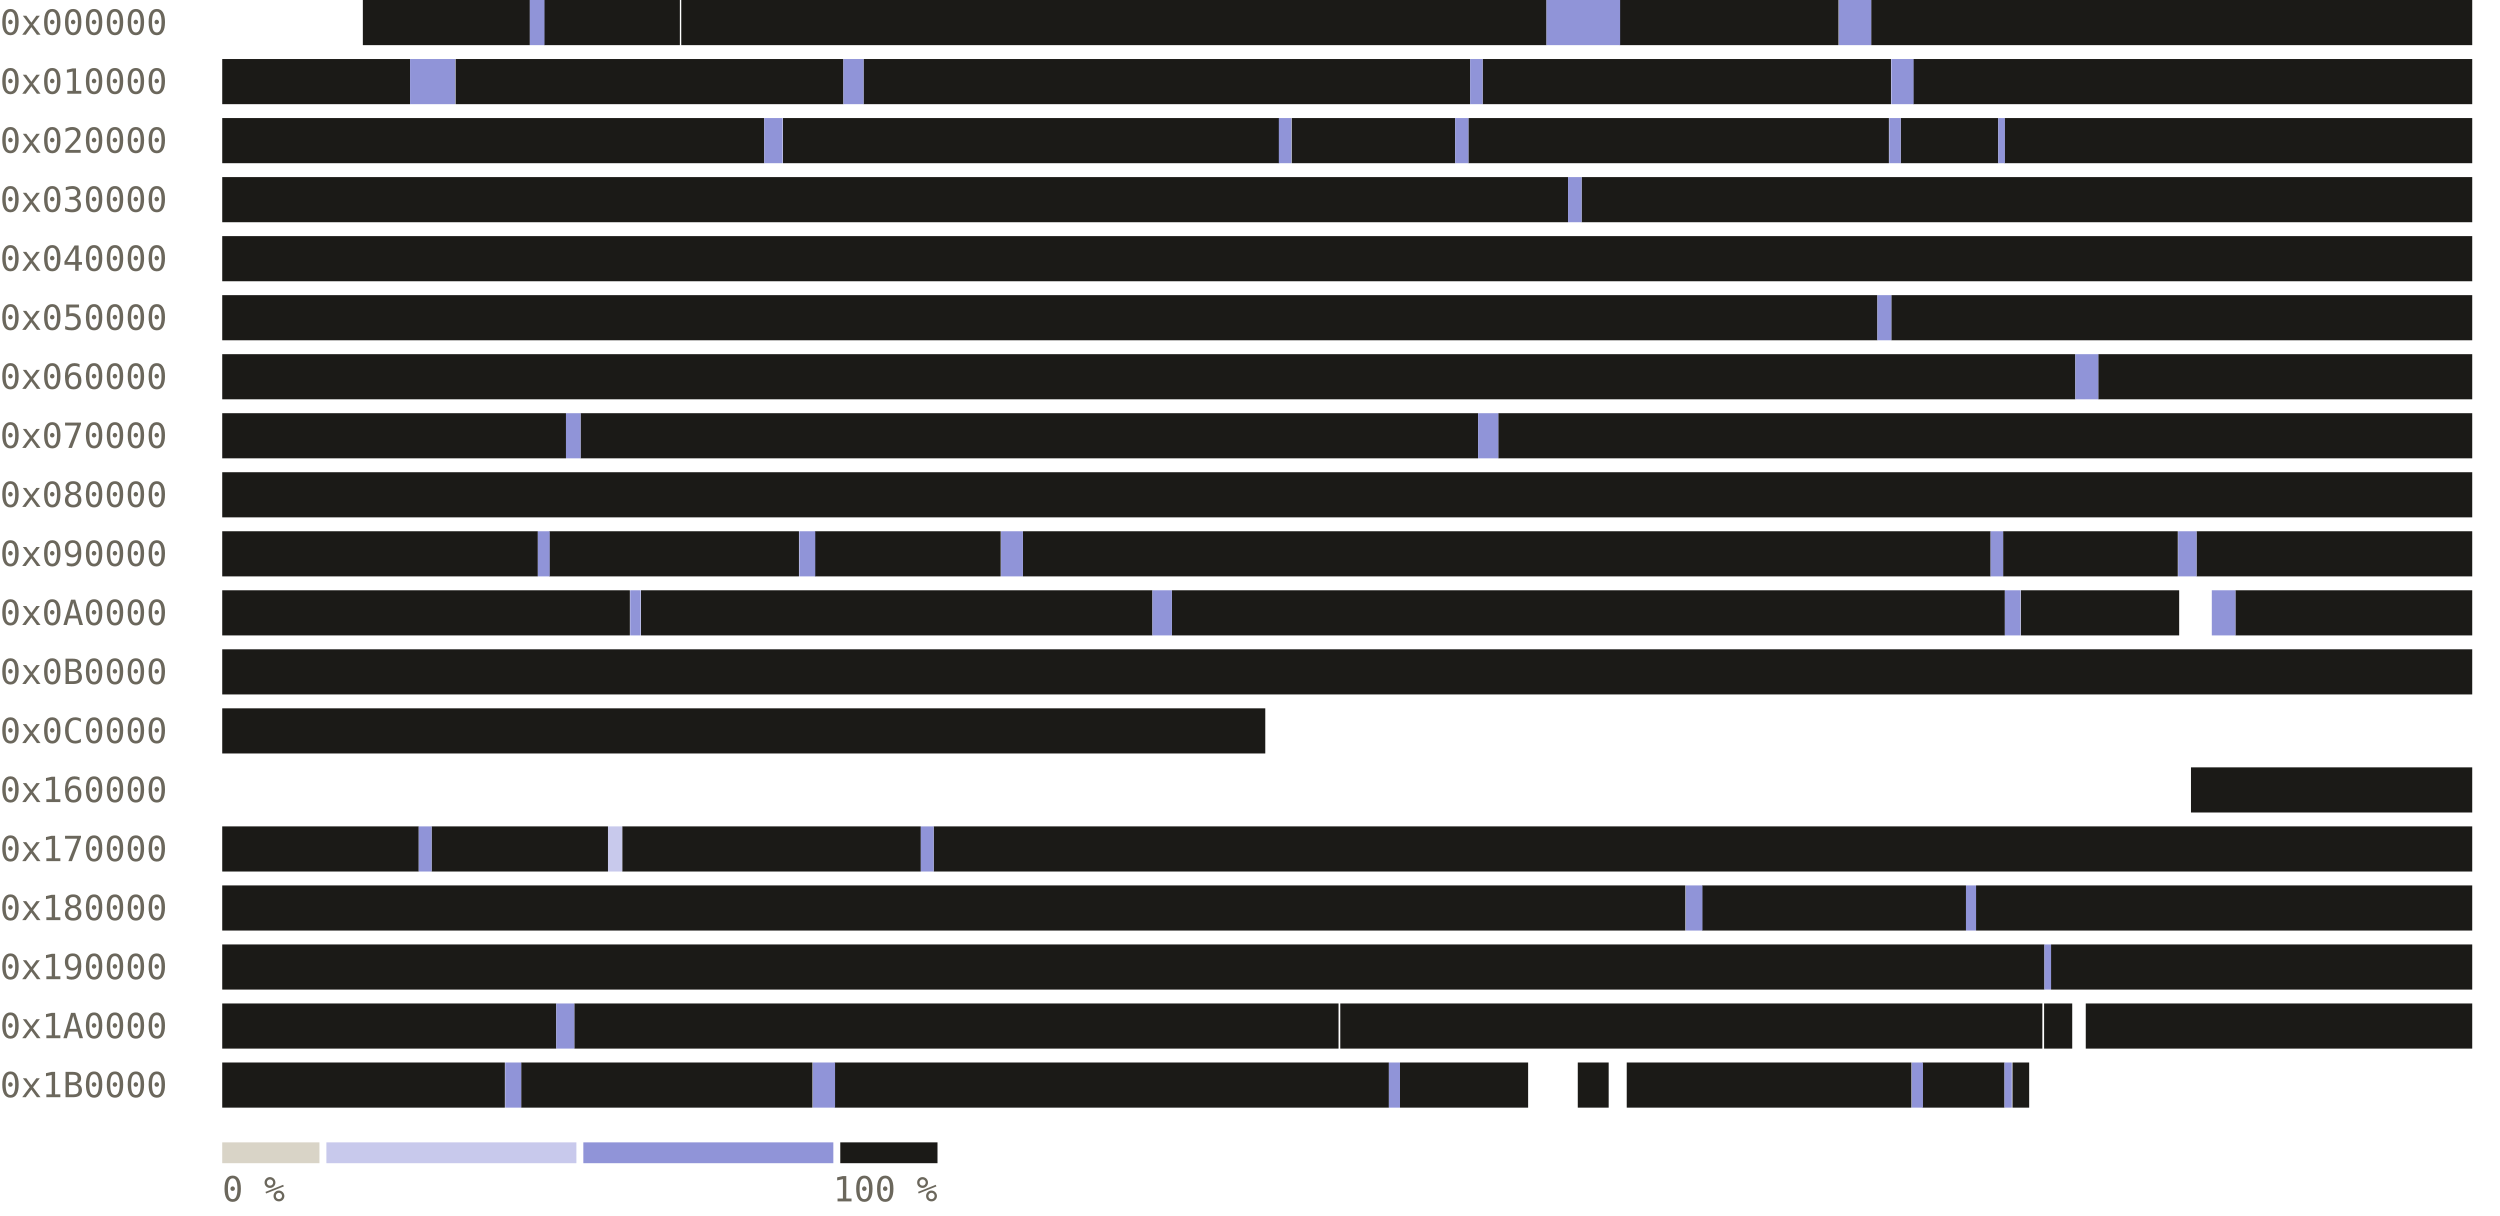
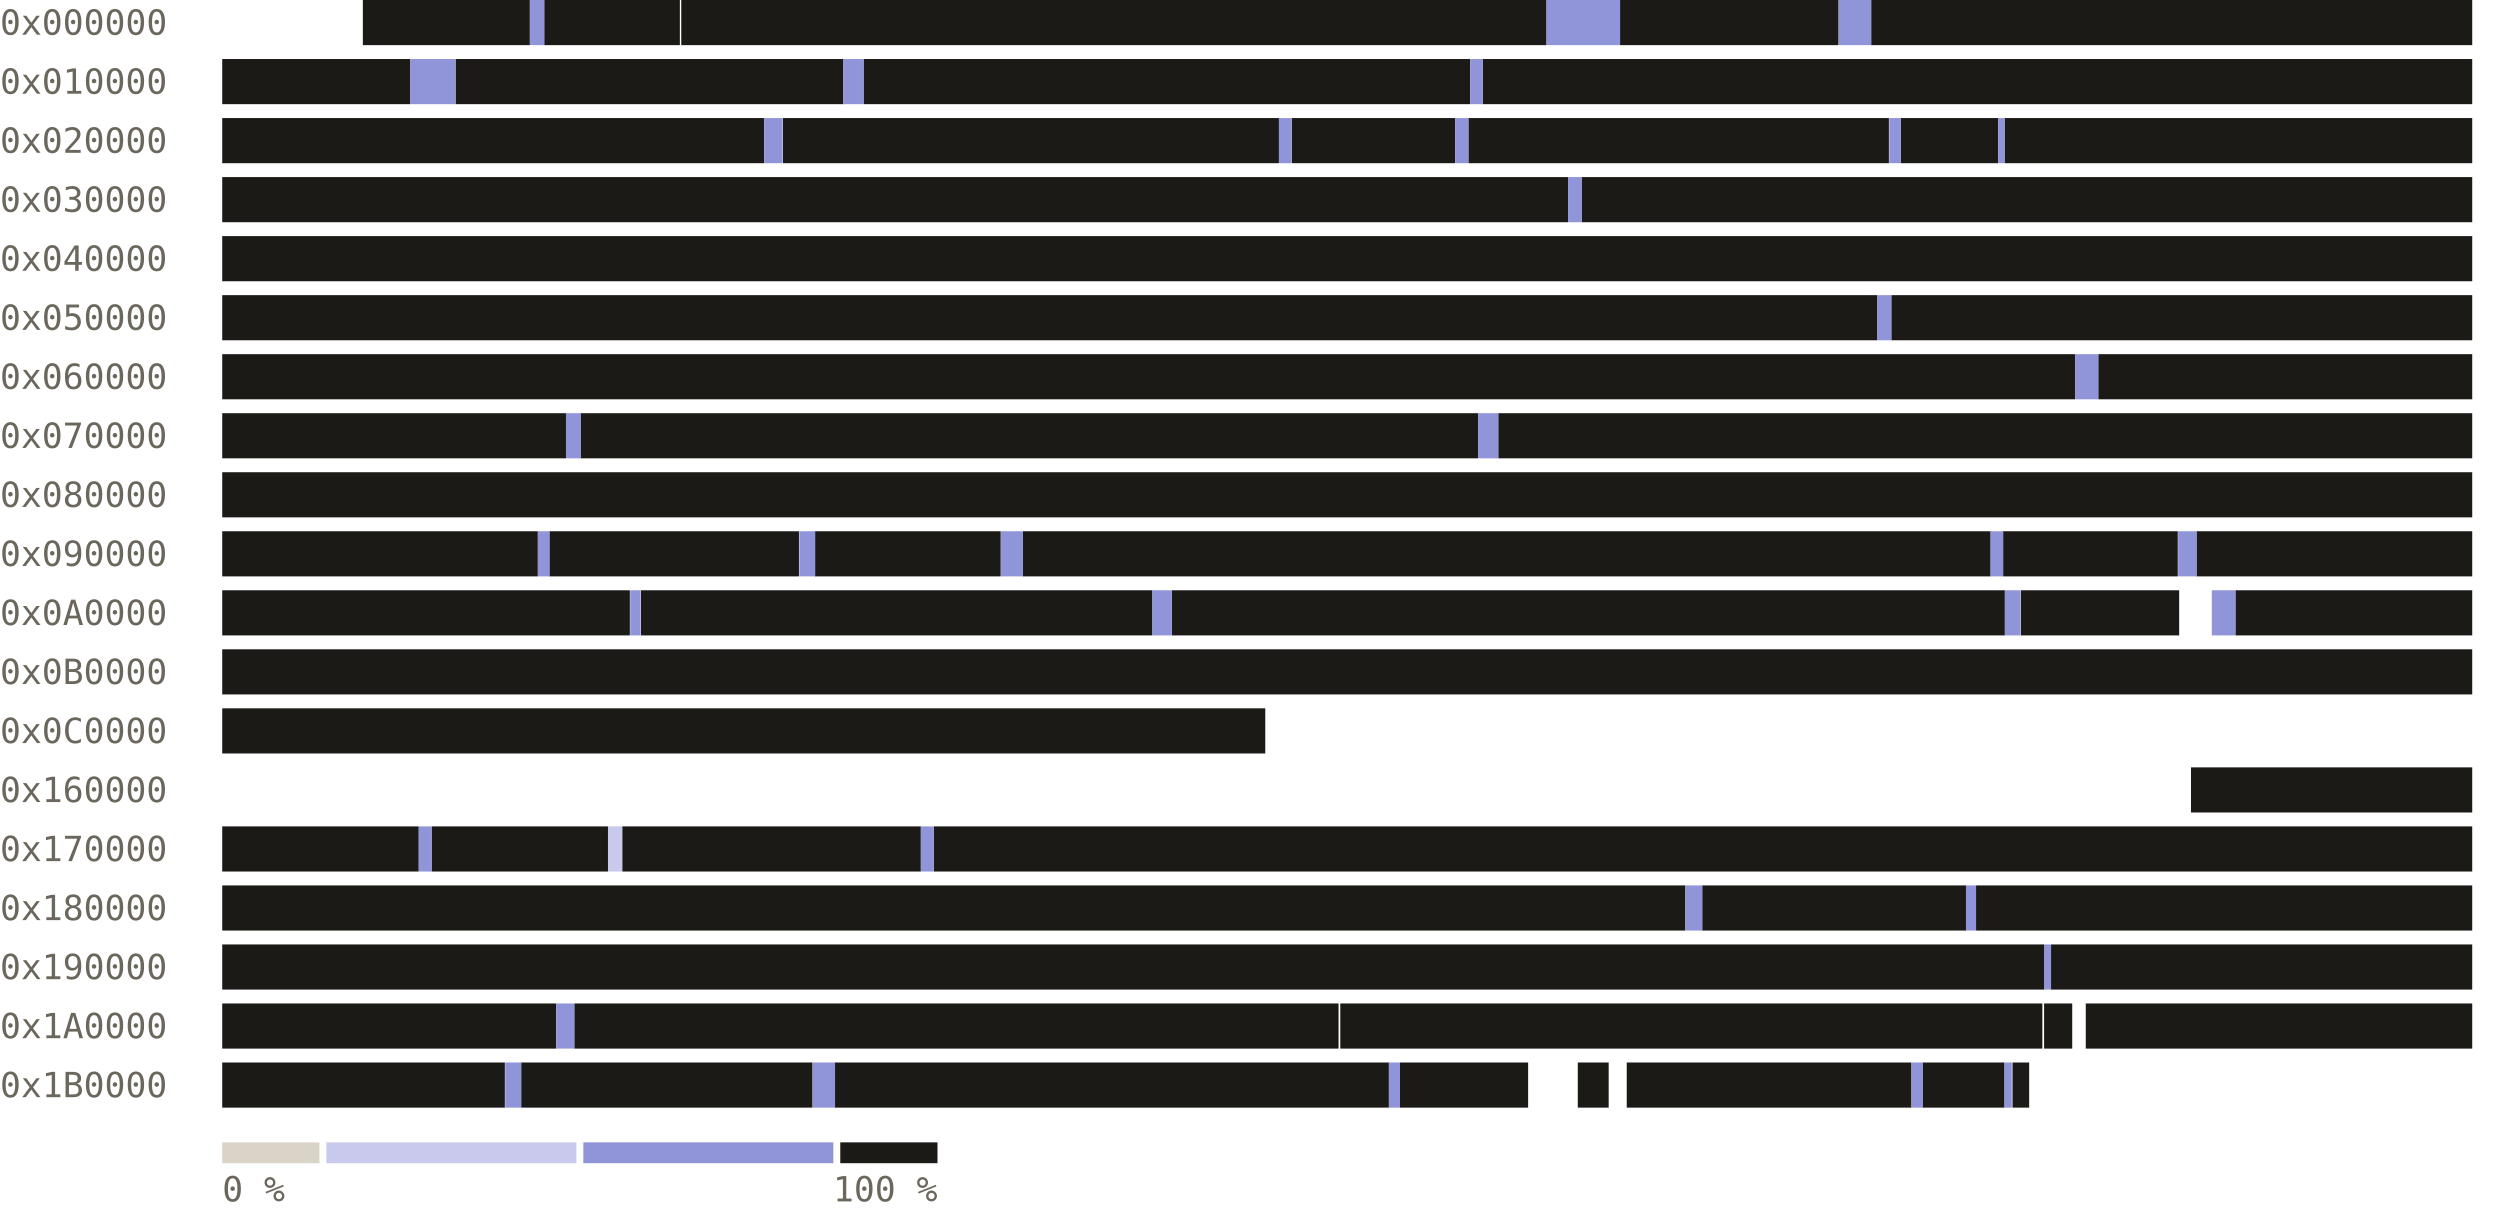
<svg xmlns="http://www.w3.org/2000/svg" viewBox="0 0 720 350" width="720" height="350">
  <style>text{font:10px monospace;fill:#6b675c}.q0{fill:#d9d4c7}.q1{fill:#e3e2f2}.q2{fill:#d6d6ef}.q3{fill:#c8c9ec}.q4{fill:#babce8}.q5{fill:#acafe4}.q6{fill:#9ea2df}.q7{fill:#9094d8}.q8{fill:#8186cf}.q9{fill:#7277c4}.q10{fill:#1b1a17}@media (prefers-color-scheme:dark){text{fill:#a8a293}.q0{fill:#4a463d}.q1{fill:#35375a}.q2{fill:#3c3f66}.q3{fill:#444772}.q4{fill:#4d517f}.q5{fill:#575b8c}.q6{fill:#62669a}.q7{fill:#6e72a8}.q8{fill:#7b7fb6}.q9{fill:#888cc4}.q10{fill:#d6d0bd}}</style>
  <text x="0" y="10">0x000000</text>
  <text x="0" y="27">0x010000</text>
  <text x="0" y="44">0x020000</text>
  <text x="0" y="61">0x030000</text>
  <text x="0" y="78">0x040000</text>
  <text x="0" y="95">0x050000</text>
  <text x="0" y="112">0x060000</text>
  <text x="0" y="129">0x070000</text>
  <text x="0" y="146">0x080000</text>
  <text x="0" y="163">0x090000</text>
  <text x="0" y="180">0x0A0000</text>
  <text x="0" y="197">0x0B0000</text>
  <text x="0" y="214">0x0C0000</text>
  <text x="0" y="231">0x160000</text>
  <text x="0" y="248">0x170000</text>
  <text x="0" y="265">0x180000</text>
  <text x="0" y="282">0x190000</text>
  <text x="0" y="299">0x1A0000</text>
  <text x="0" y="316">0x1B0000</text>
-   <path class="q10" d="M104.5 0h48.1v13h-48.1zM156.7 0h39.1v13h-39.1zM196.2 0h249.2v13h-249.2zM466.5 0h63v13h-63zM538.9 0h173.1v13h-173.1zM64 17h54.1v13h-54.1zM131.2 17h111.7v13h-111.7zM248.7 17h174.7v13h-174.7zM427 17h117.6v13h-117.6zM551 17h161v13h-161zM64 34h156.1v13h-156.1zM225.5 34h142.9v13h-142.9zM372 34h47.1v13h-47.1zM422.9 34h121.1v13h-121.1zM547.4 34h28.1v13h-28.1zM577.3 34h134.7v13h-134.7zM64 51h387.6v13h-387.6zM455.5 51h256.5v13h-256.5zM64 68h648v13h-648zM64 85h476.7v13h-476.7zM544.7 85h167.3v13h-167.3zM64 102h533.7v13h-533.7zM604.3 102h107.7v13h-107.7zM64 119h99v13h-99zM167.2 119h258.5v13h-258.5zM431.5 119h280.5v13h-280.5zM64 136h648v13h-648zM64 153h90.9v13h-90.9zM158.2 153h71.9v13h-71.9zM234.7 153h53.5v13h-53.5zM294.6 153h278.7v13h-278.7zM576.9 153h50.3v13h-50.3zM632.6 153h79.4v13h-79.4zM64 170h117.4v13h-117.4zM184.6 170h147.3v13h-147.3zM337.5 170h239.9v13h-239.9zM582 170h45.6v13h-45.6zM643.8 170h68.2v13h-68.2zM64 187h648v13h-648zM64 204h300.4v13h-300.4zM631 221h81v13h-81zM64 238h56.6v13h-56.6zM124.3 238h50.8v13h-50.8zM179.2 238h86v13h-86zM268.9 238h443.1v13h-443.1zM64 255h421.4v13h-421.4zM490.2 255h76v13h-76zM569.1 255h142.9v13h-142.9zM64 272h524.8v13h-524.8zM590.7 272h121.3v13h-121.3zM64 289h96.2v13h-96.2zM165.4 289h220.1v13h-220.1zM386 289h202.2v13h-202.2zM588.7 289h8.1v13h-8.1zM600.7 289h111.3v13h-111.3zM64 306h81.4v13h-81.4zM150.1 306h83.9v13h-83.9zM240.4 306h159.6v13h-159.6zM403.2 306h36.9v13h-36.9zM454.4 306h8.9v13h-8.9zM468.5 306h82v13h-82zM553.7 306h23.6v13h-23.6zM579.6 306h4.8v13h-4.8z" />
-   <path class="q7" d="M152.6 0h4.2v13h-4.2zM445.4 0h21.2v13h-21.2zM529.6 0h9.3v13h-9.3zM118.1 17h13v13h-13zM242.9 17h5.8v13h-5.8zM423.4 17h3.6v13h-3.6zM544.7 17h6.4v13h-6.4zM220.1 34h5.3v13h-5.3zM368.3 34h3.6v13h-3.6zM419.1 34h3.8v13h-3.8zM544.1 34h3.3v13h-3.3zM575.5 34h1.9v13h-1.9zM451.6 51h3.9v13h-3.9zM540.7 85h4v13h-4zM597.7 102h6.6v13h-6.6zM163 119h4.2v13h-4.2zM425.7 119h5.8v13h-5.8zM154.9 153h3.4v13h-3.4zM230.2 153h4.6v13h-4.6zM288.3 153h6.3v13h-6.3zM573.3 153h3.6v13h-3.6zM627.3 153h5.3v13h-5.3zM181.5 170h3v13h-3zM331.9 170h5.6v13h-5.6zM577.4 170h4.5v13h-4.5zM637 170h6.8v13h-6.8zM120.6 238h3.7v13h-3.7zM265.2 238h3.7v13h-3.7zM485.5 255h4.8v13h-4.8zM566.2 255h2.9v13h-2.9zM588.8 272h1.9v13h-1.9zM160.2 289h5.2v13h-5.2zM145.5 306h4.6v13h-4.6zM234.1 306h6.4v13h-6.4zM400 306h3.2v13h-3.2zM550.6 306h3.2v13h-3.2zM577.3 306h2.1v13h-2.1z" />
+   <path class="q10" d="M104.5 0h48.1v13h-48.1zM156.7 0h39.1v13h-39.1zM196.2 0h249.2v13h-249.2zM466.5 0h63v13h-63zM538.9 0h173.1v13h-173.1zM64 17h54.1v13h-54.1zM131.2 17h111.7v13h-111.7zM248.7 17h174.7v13h-174.7zM427 17h285v13h-285zM64 34h156.1v13h-156.1zM225.5 34h142.9v13h-142.9zM372 34h47.1v13h-47.1zM422.9 34h121.1v13h-121.1zM547.4 34h28.1v13h-28.1zM577.3 34h134.7v13h-134.7zM64 51h387.6v13h-387.6zM455.5 51h256.5v13h-256.5zM64 68h648v13h-648zM64 85h476.7v13h-476.7zM544.7 85h167.3v13h-167.3zM64 102h533.7v13h-533.7zM604.3 102h107.7v13h-107.7zM64 119h99v13h-99zM167.2 119h258.5v13h-258.5zM431.5 119h280.5v13h-280.5zM64 136h648v13h-648zM64 153h90.9v13h-90.9zM158.2 153h71.9v13h-71.9zM234.7 153h53.5v13h-53.5zM294.6 153h278.7v13h-278.7zM576.9 153h50.3v13h-50.3zM632.6 153h79.4v13h-79.4zM64 170h117.4v13h-117.4zM184.6 170h147.3v13h-147.3zM337.5 170h239.9v13h-239.9zM582 170h45.6v13h-45.6zM643.8 170h68.2v13h-68.2zM64 187h648v13h-648zM64 204h300.4v13h-300.4zM631 221h81v13h-81zM64 238h56.6v13h-56.6zM124.3 238h50.8v13h-50.8zM179.2 238h86v13h-86zM268.9 238h443.1v13h-443.1zM64 255h421.4v13h-421.4zM490.2 255h76v13h-76zM569.1 255h142.9v13h-142.9zM64 272h524.8v13h-524.8zM590.7 272h121.3v13h-121.3zM64 289h96.2v13h-96.2zM165.4 289h220.1v13h-220.1zM386 289h202.2v13h-202.2zM588.7 289h8.1v13h-8.1zM600.7 289h111.3v13h-111.3zM64 306h81.4v13h-81.4zM150.1 306h83.9v13h-83.9zM240.4 306h159.6v13h-159.6zM403.2 306h36.9v13h-36.9zM454.4 306h8.9v13h-8.9zM468.5 306h82v13h-82zM553.7 306h23.6v13h-23.6zM579.6 306h4.8v13h-4.8z" />
+   <path class="q7" d="M152.6 0h4.2v13h-4.2zM445.4 0h21.2v13h-21.2zM529.6 0h9.3v13h-9.3zM118.1 17h13v13h-13zM242.9 17h5.8v13h-5.8zM423.4 17h3.6v13h-3.6zM220.1 34h5.3v13h-5.3zM368.3 34h3.6v13h-3.6zM419.1 34h3.8v13h-3.8zM544.1 34h3.3v13h-3.3zM575.5 34h1.9v13h-1.9zM451.6 51h3.9v13h-3.9zM540.7 85h4v13h-4zM597.7 102h6.6v13h-6.6zM163 119h4.2v13h-4.2zM425.7 119h5.8v13h-5.8zM154.9 153h3.4v13h-3.4zM230.2 153h4.6v13h-4.6zM288.3 153h6.3v13h-6.3zM573.3 153h3.6v13h-3.6zM627.3 153h5.3v13h-5.3zM181.5 170h3v13h-3zM331.9 170h5.6v13h-5.6zM577.4 170h4.5v13h-4.5zM637 170h6.8v13h-6.8zM120.6 238h3.7v13h-3.7zM265.2 238h3.7v13h-3.7zM485.5 255h4.8v13h-4.8zM566.2 255h2.9v13h-2.9zM588.8 272h1.9v13h-1.9zM160.2 289h5.2v13h-5.2zM145.5 306h4.6v13h-4.6zM234.1 306h6.4v13h-6.4zM400 306h3.2v13h-3.2zM550.6 306h3.2v13h-3.2zM577.3 306h2.1v13h-2.1z" />
  <path class="q3" d="M175.1 238h4.1v13h-4.1z" />
  <rect class="q0" x="64" y="329" width="28" height="6" />
  <rect class="q3" x="94" y="329" width="72" height="6" />
  <rect class="q7" x="168" y="329" width="72" height="6" />
  <rect class="q10" x="242" y="329" width="28" height="6" />
  <text x="64" y="346">0 %</text>
  <text x="270" y="346" text-anchor="end">100 %</text>
</svg>
